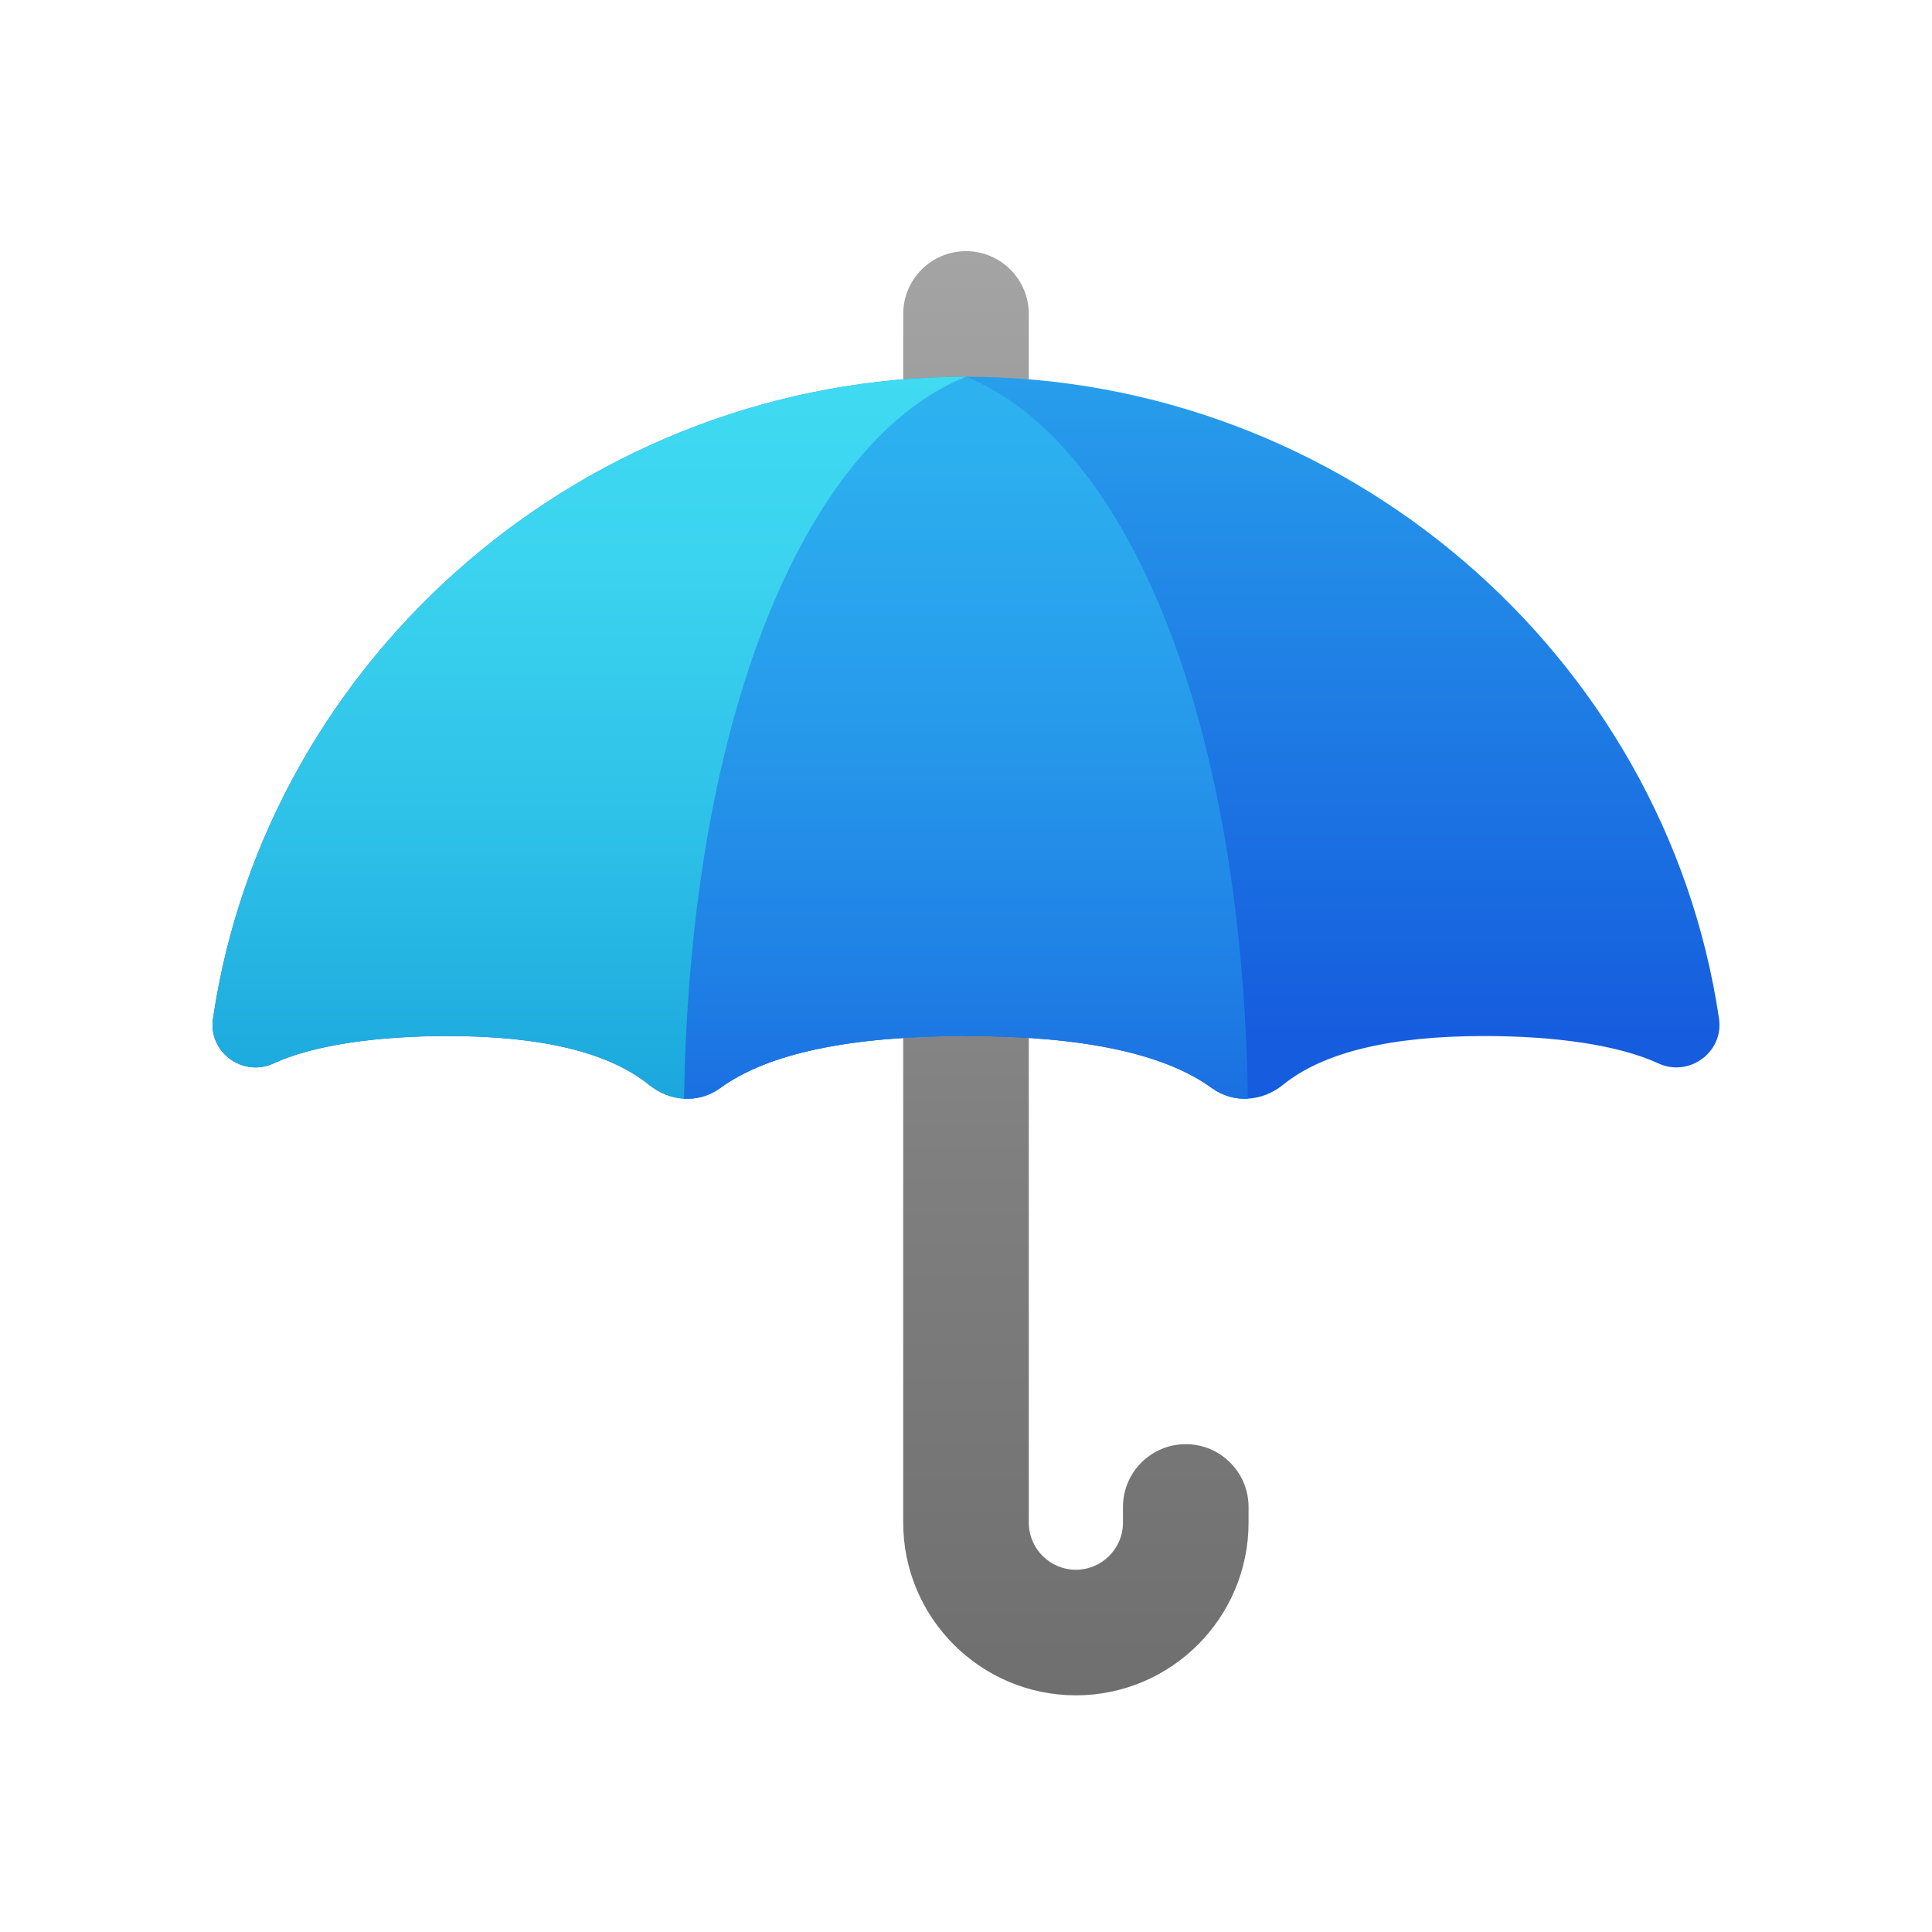
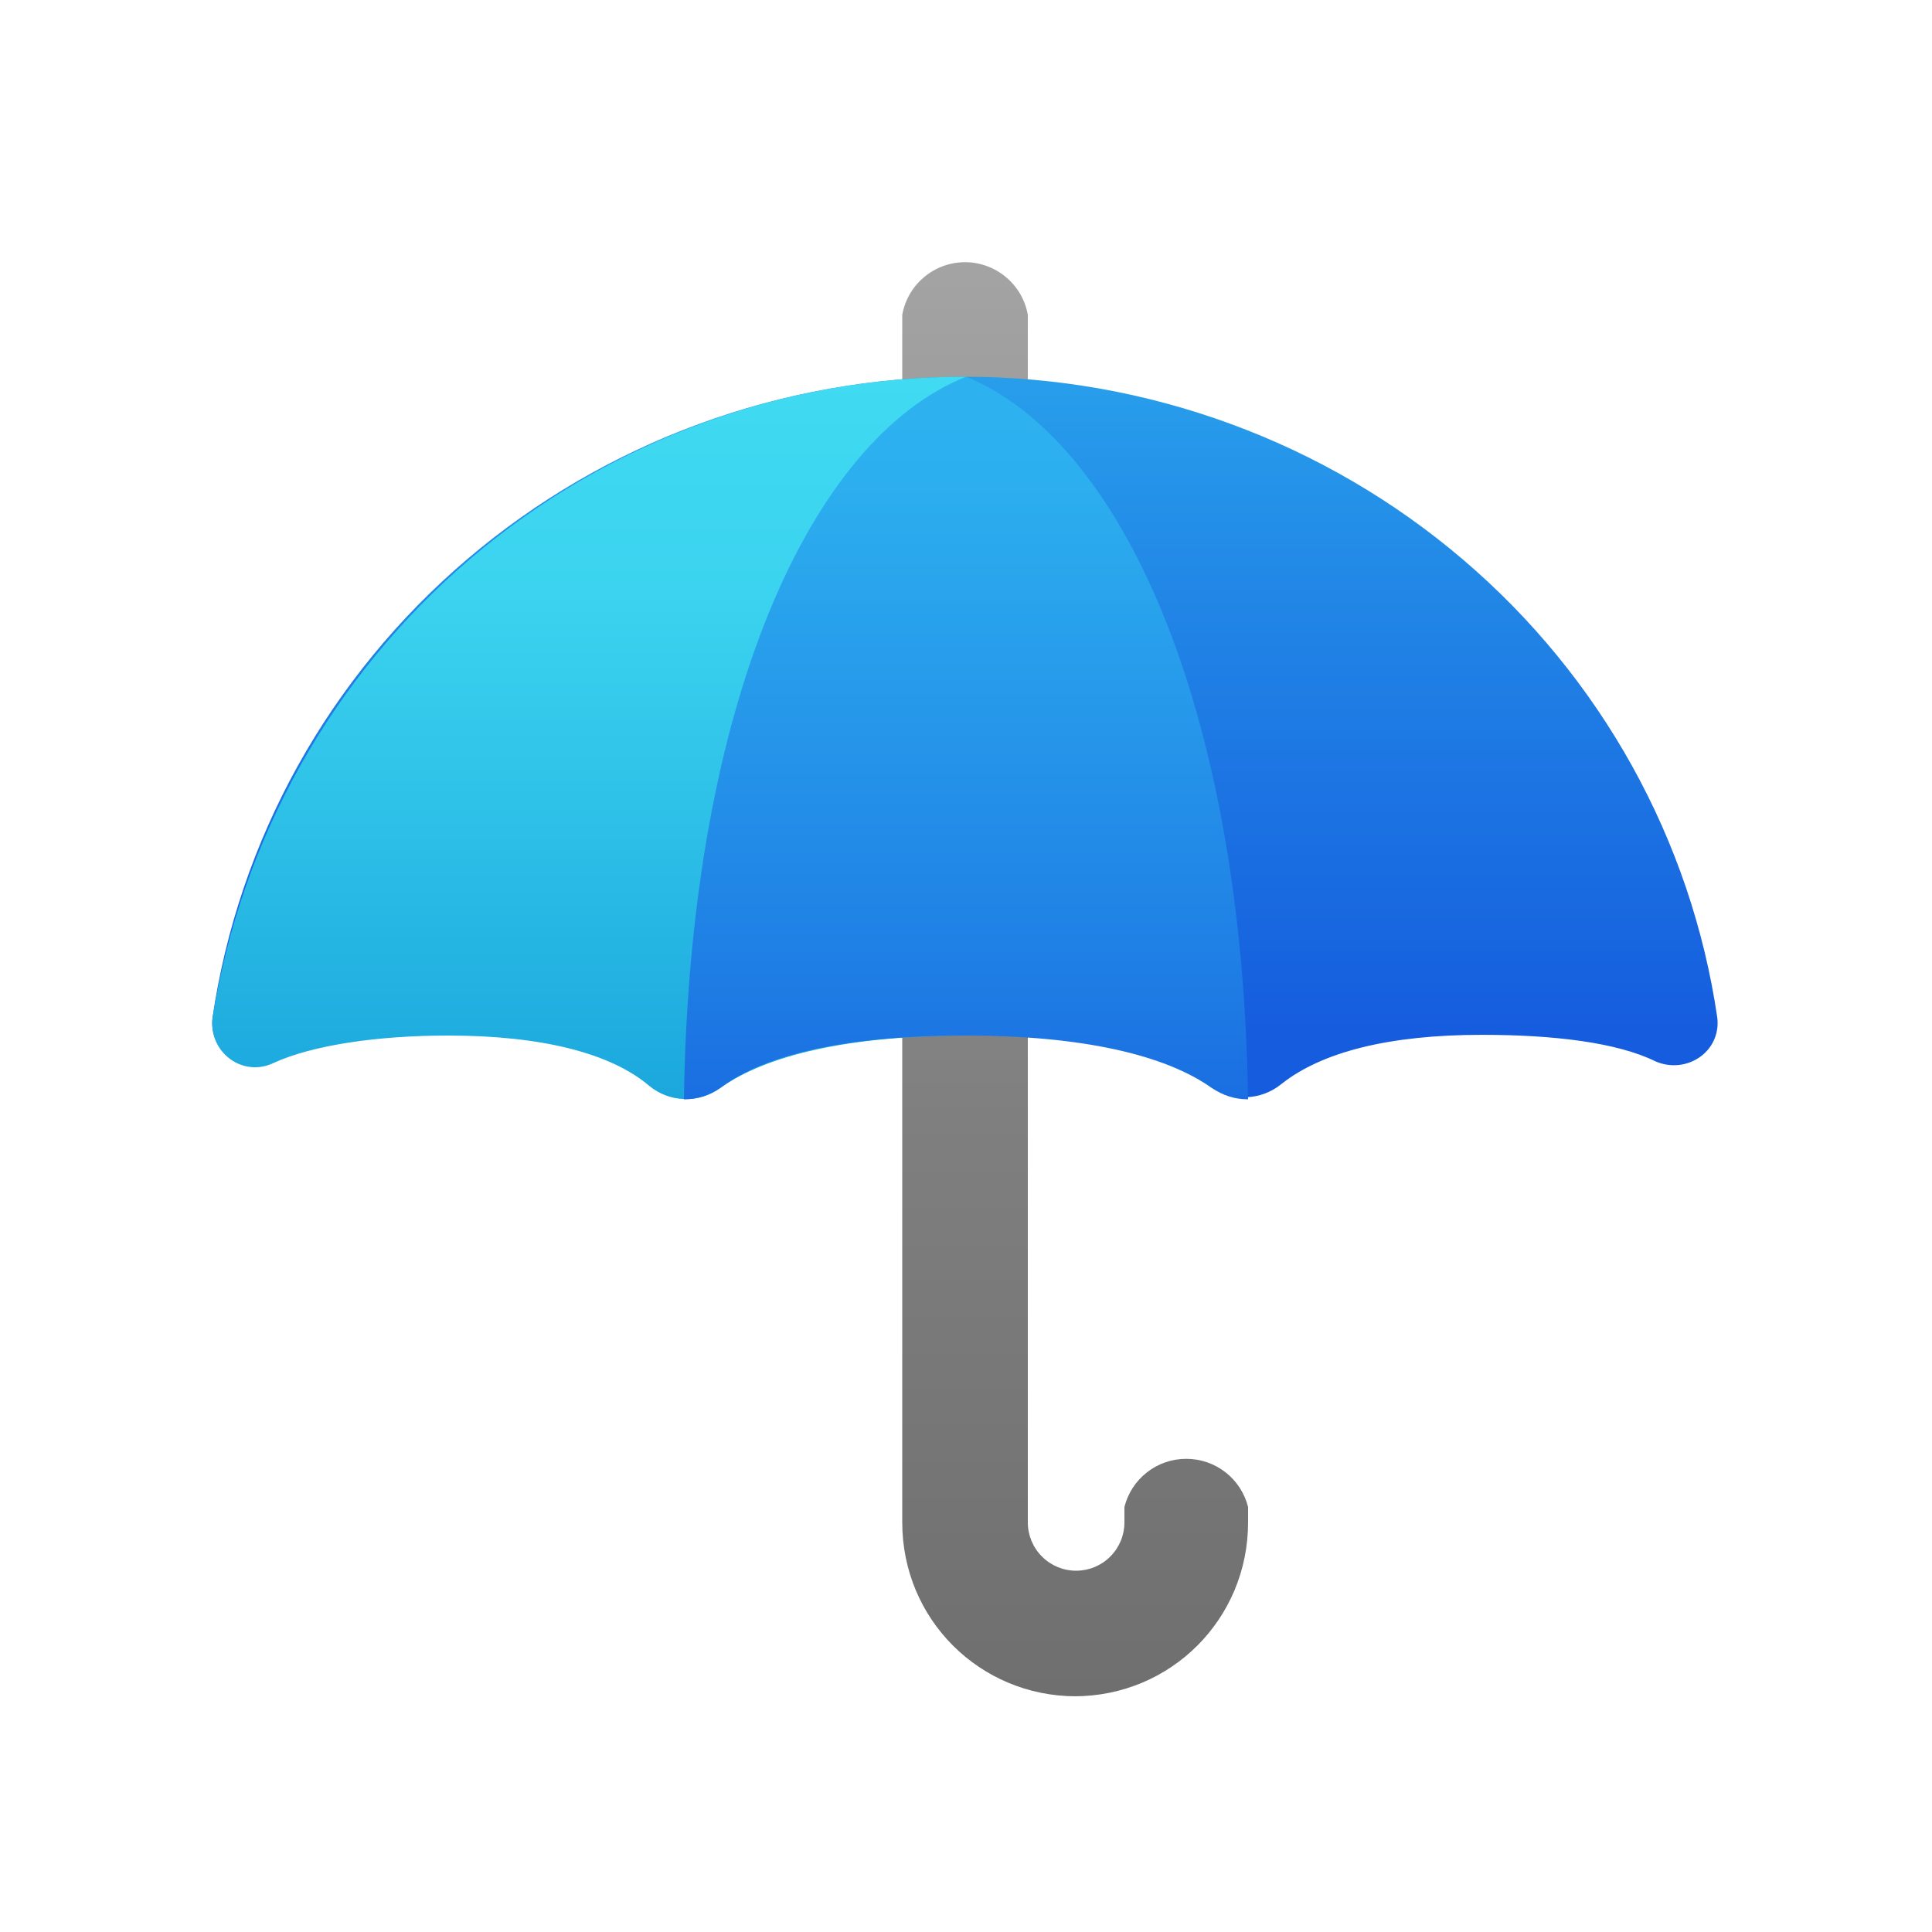
- <svg xmlns="http://www.w3.org/2000/svg" width="100" height="100" viewBox="0 0 100 100" fill="none">
-   <path d="M55.688 87.75C50.761 87.75 46.75 83.74 46.75 78.812V16.25C46.75 14.456 48.206 13 50 13C51.794 13 53.25 14.456 53.25 16.25V78.812C53.25 80.156 54.344 81.25 55.688 81.25C57.031 81.25 58.125 80.156 58.125 78.812V78C58.125 76.206 59.581 74.75 61.375 74.75C63.169 74.75 64.625 76.206 64.625 78V78.812C64.625 83.74 60.614 87.75 55.688 87.75Z" fill="url(#paint0_linear)" />
-   <path d="M88.976 52.723C89.231 54.452 87.432 55.775 85.844 55.044C83.756 54.082 80.474 53.625 76.812 53.625C71.97 53.625 68.484 54.467 66.408 56.15C65.324 57.028 63.843 57.132 62.716 56.311C60.254 54.52 55.996 53.625 50 53.625C44.004 53.625 39.746 54.52 37.286 56.311C36.158 57.132 34.678 57.028 33.594 56.15C31.516 54.467 28.03 53.625 23.188 53.625C19.526 53.625 16.244 54.082 14.156 55.044C12.568 55.775 10.769 54.452 11.024 52.723C13.806 33.917 30.424 19.5 50 19.5C69.576 19.5 86.194 33.917 88.976 52.723Z" fill="url(#paint1_linear)" />
-   <path d="M50 53.625C44.004 53.625 39.746 54.52 37.286 56.311C36.158 57.132 34.678 57.028 33.594 56.15C31.516 54.467 28.03 53.625 23.188 53.625C19.526 53.625 16.244 54.082 14.156 55.044C12.568 55.775 10.769 54.452 11.024 52.723C13.806 33.917 30.424 19.5 50 19.5V53.625Z" fill="url(#paint2_linear)" />
-   <path d="M35.406 56.864C36.057 56.901 36.717 56.725 37.284 56.311C39.746 54.52 44.004 53.625 50 53.625C55.996 53.625 60.254 54.52 62.714 56.311C63.283 56.725 63.941 56.901 64.593 56.864C64.269 36.254 57.915 22.666 50 19.5C42.085 22.666 35.731 36.254 35.406 56.864Z" fill="url(#paint3_linear)" />
+ <svg xmlns="http://www.w3.org/2000/svg" width="24" height="24" viewBox="0 0 24 24" fill="none">
+   <path d="M13.368 21.072C12.168 21.072 11.208 20.112 11.208 18.912V3.912C11.24 3.729 11.336 3.562 11.479 3.443C11.621 3.323 11.802 3.257 11.988 3.257C12.174 3.257 12.354 3.323 12.497 3.443C12.64 3.562 12.736 3.729 12.768 3.912V18.912C12.768 19.071 12.831 19.224 12.944 19.336C13.056 19.449 13.209 19.512 13.368 19.512C13.527 19.512 13.68 19.449 13.792 19.336C13.905 19.224 13.968 19.071 13.968 18.912V18.72C14.011 18.549 14.11 18.397 14.249 18.289C14.388 18.18 14.56 18.122 14.736 18.122C14.912 18.122 15.084 18.18 15.223 18.289C15.362 18.397 15.461 18.549 15.504 18.72V18.912C15.504 20.112 14.544 21.072 13.344 21.072H13.368Z" fill="url(#paint0_linear_test_coverage)" />
+   <path d="M21.333 12.643C21.381 13.067 20.949 13.35 20.566 13.185C20.087 12.949 19.296 12.855 18.409 12.855C17.259 12.855 16.42 13.067 15.917 13.467C15.793 13.568 15.638 13.626 15.477 13.63C15.317 13.634 15.159 13.585 15.03 13.491C14.455 13.067 13.424 12.855 11.986 12.855C10.549 12.855 9.518 13.091 8.943 13.491C8.814 13.585 8.656 13.634 8.495 13.63C8.335 13.626 8.18 13.568 8.056 13.467C7.577 13.067 6.714 12.855 5.564 12.855C4.677 12.855 3.886 12.973 3.407 13.185C3.023 13.373 2.592 13.067 2.64 12.643C2.963 10.432 4.086 8.41 5.802 6.948C7.519 5.485 9.715 4.68 11.986 4.68C14.258 4.68 16.454 5.485 18.17 6.948C19.887 8.41 21.01 10.432 21.333 12.643V12.643Z" fill="url(#paint1_linear_test_coverage)" />
+   <path d="M12 12.864C10.56 12.864 9.528 13.104 8.952 13.512C8.823 13.608 8.665 13.658 8.504 13.653C8.343 13.649 8.188 13.591 8.064 13.488C7.584 13.08 6.72 12.864 5.568 12.864C4.68 12.864 3.888 12.984 3.408 13.2C3.024 13.392 2.592 13.08 2.64 12.648C2.995 10.422 4.133 8.397 5.849 6.936C7.565 5.475 9.746 4.675 12 4.68V12.864Z" fill="url(#paint2_linear_test_coverage)" />
+   <path d="M8.496 13.656C8.664 13.656 8.808 13.608 8.952 13.512C9.528 13.08 10.56 12.864 12 12.864C13.44 12.864 14.472 13.104 15.048 13.512C15.192 13.608 15.336 13.656 15.504 13.656C15.432 8.712 13.896 5.448 12 4.68C10.08 5.448 8.568 8.712 8.496 13.656V13.656Z" fill="url(#paint3_linear_test_coverage)" />
  <defs>
-     <linearGradient id="paint0_linear" x1="55.688" y1="13" x2="55.688" y2="87.75" gradientUnits="userSpaceOnUse">
+     <linearGradient id="paint0_linear_test_coverage" x1="13.368" y1="3.12" x2="13.368" y2="21.072" gradientUnits="userSpaceOnUse">
      <stop stop-color="#A4A4A4" />
-       <stop offset="0.63" stop-color="#7F7F7F" />
+       <stop offset="0.6" stop-color="#7F7F7F" />
      <stop offset="1" stop-color="#6F6F6F" />
    </linearGradient>
-     <linearGradient id="paint1_linear" x1="50" y1="53.892" x2="50" y2="8.179" gradientUnits="userSpaceOnUse">
+     <linearGradient id="paint1_linear_test_coverage" x1="11.986" y1="12.926" x2="11.986" y2="2.159" gradientUnits="userSpaceOnUse">
      <stop stop-color="#155CDE" />
-       <stop offset="0.486" stop-color="#2185E6" />
+       <stop offset="0.5" stop-color="#2185E6" />
      <stop offset="1" stop-color="#2EB5F0" />
    </linearGradient>
-     <linearGradient id="paint2_linear" x1="30.5" y1="19.5" x2="30.5" y2="56.872" gradientUnits="userSpaceOnUse">
+     <linearGradient id="paint2_linear_test_coverage" x1="7.32" y1="4.68" x2="7.32" y2="13.656" gradientUnits="userSpaceOnUse">
      <stop stop-color="#40DAF2" />
-       <stop offset="0.259" stop-color="#3BD3EF" />
-       <stop offset="0.624" stop-color="#2EC1E8" />
+       <stop offset="0.3" stop-color="#3BD3EF" />
+       <stop offset="0.6" stop-color="#2EC1E8" />
      <stop offset="1" stop-color="#1BA7DD" />
    </linearGradient>
-     <linearGradient id="paint3_linear" x1="50" y1="64.508" x2="50" y2="14.83" gradientUnits="userSpaceOnUse">
+     <linearGradient id="paint3_linear_test_coverage" x1="12" y1="15.48" x2="12" y2="3.552" gradientUnits="userSpaceOnUse">
      <stop stop-color="#155CDE" />
-       <stop offset="0.278" stop-color="#1F7FE5" />
-       <stop offset="0.569" stop-color="#279CEB" />
-       <stop offset="0.82" stop-color="#2CAFEF" />
+       <stop offset="0.3" stop-color="#1F7FE5" />
+       <stop offset="0.6" stop-color="#279CEB" />
+       <stop offset="0.8" stop-color="#2CAFEF" />
      <stop offset="1" stop-color="#2EB5F0" />
    </linearGradient>
  </defs>
</svg>
